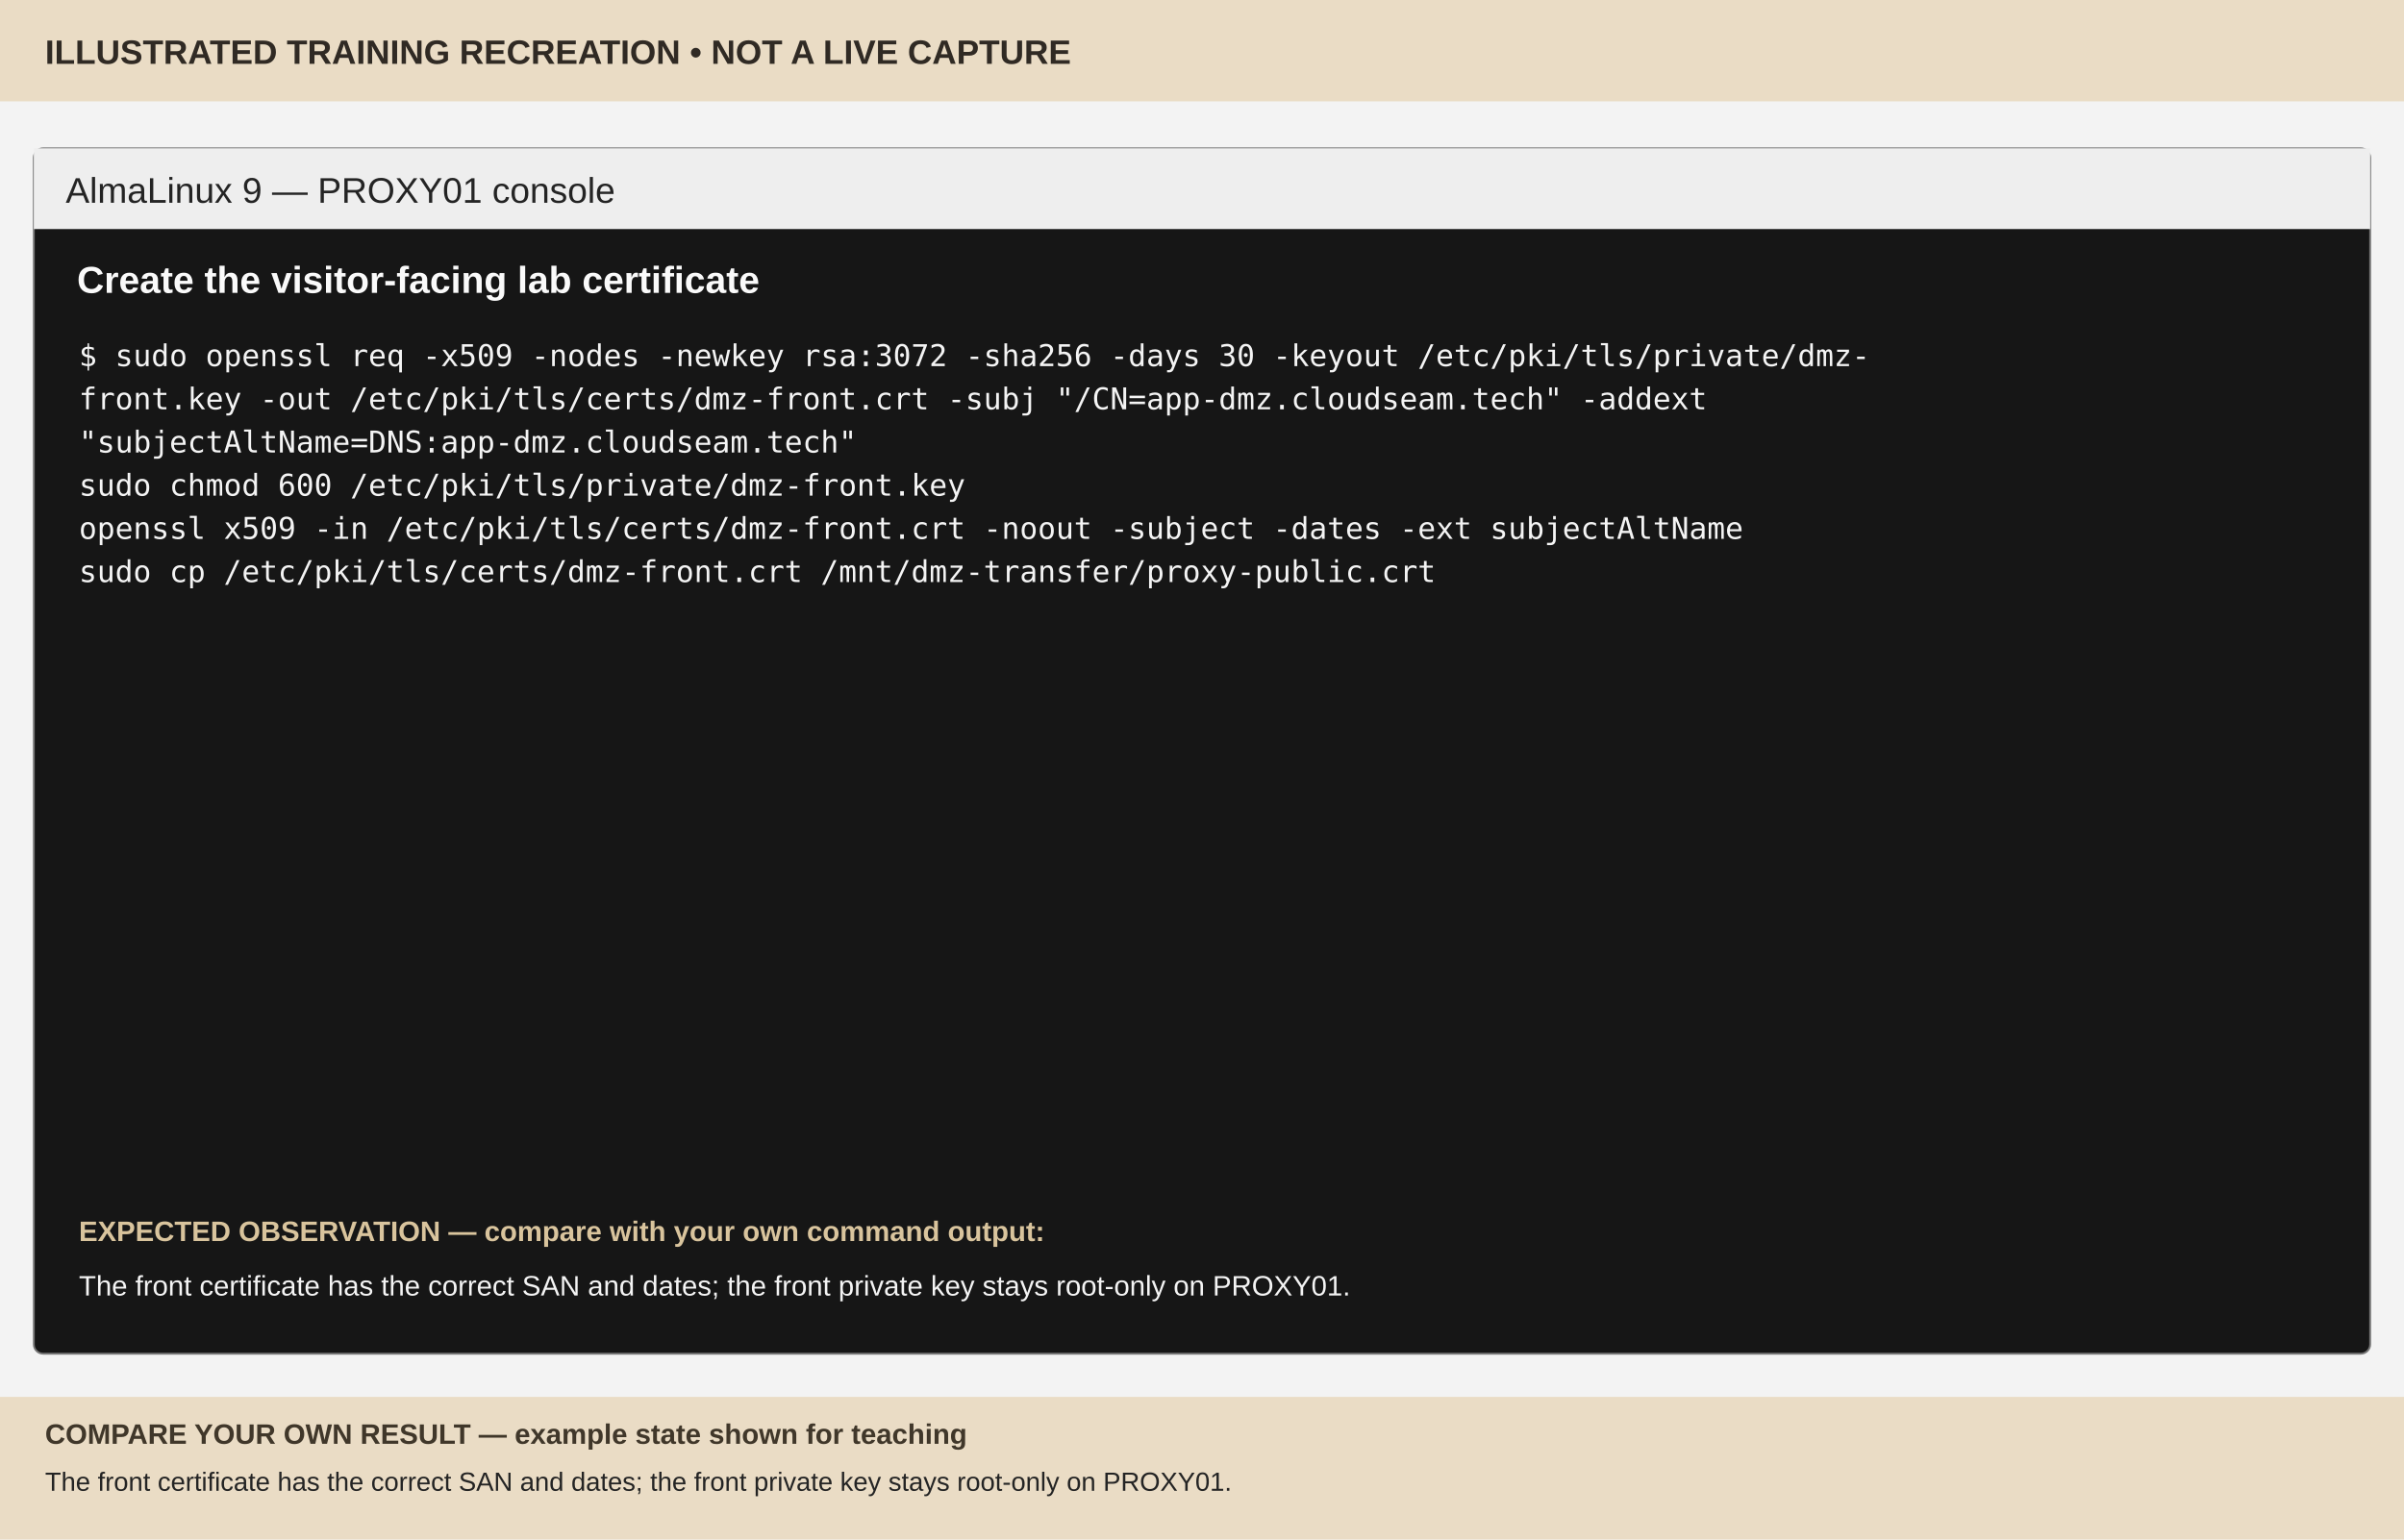
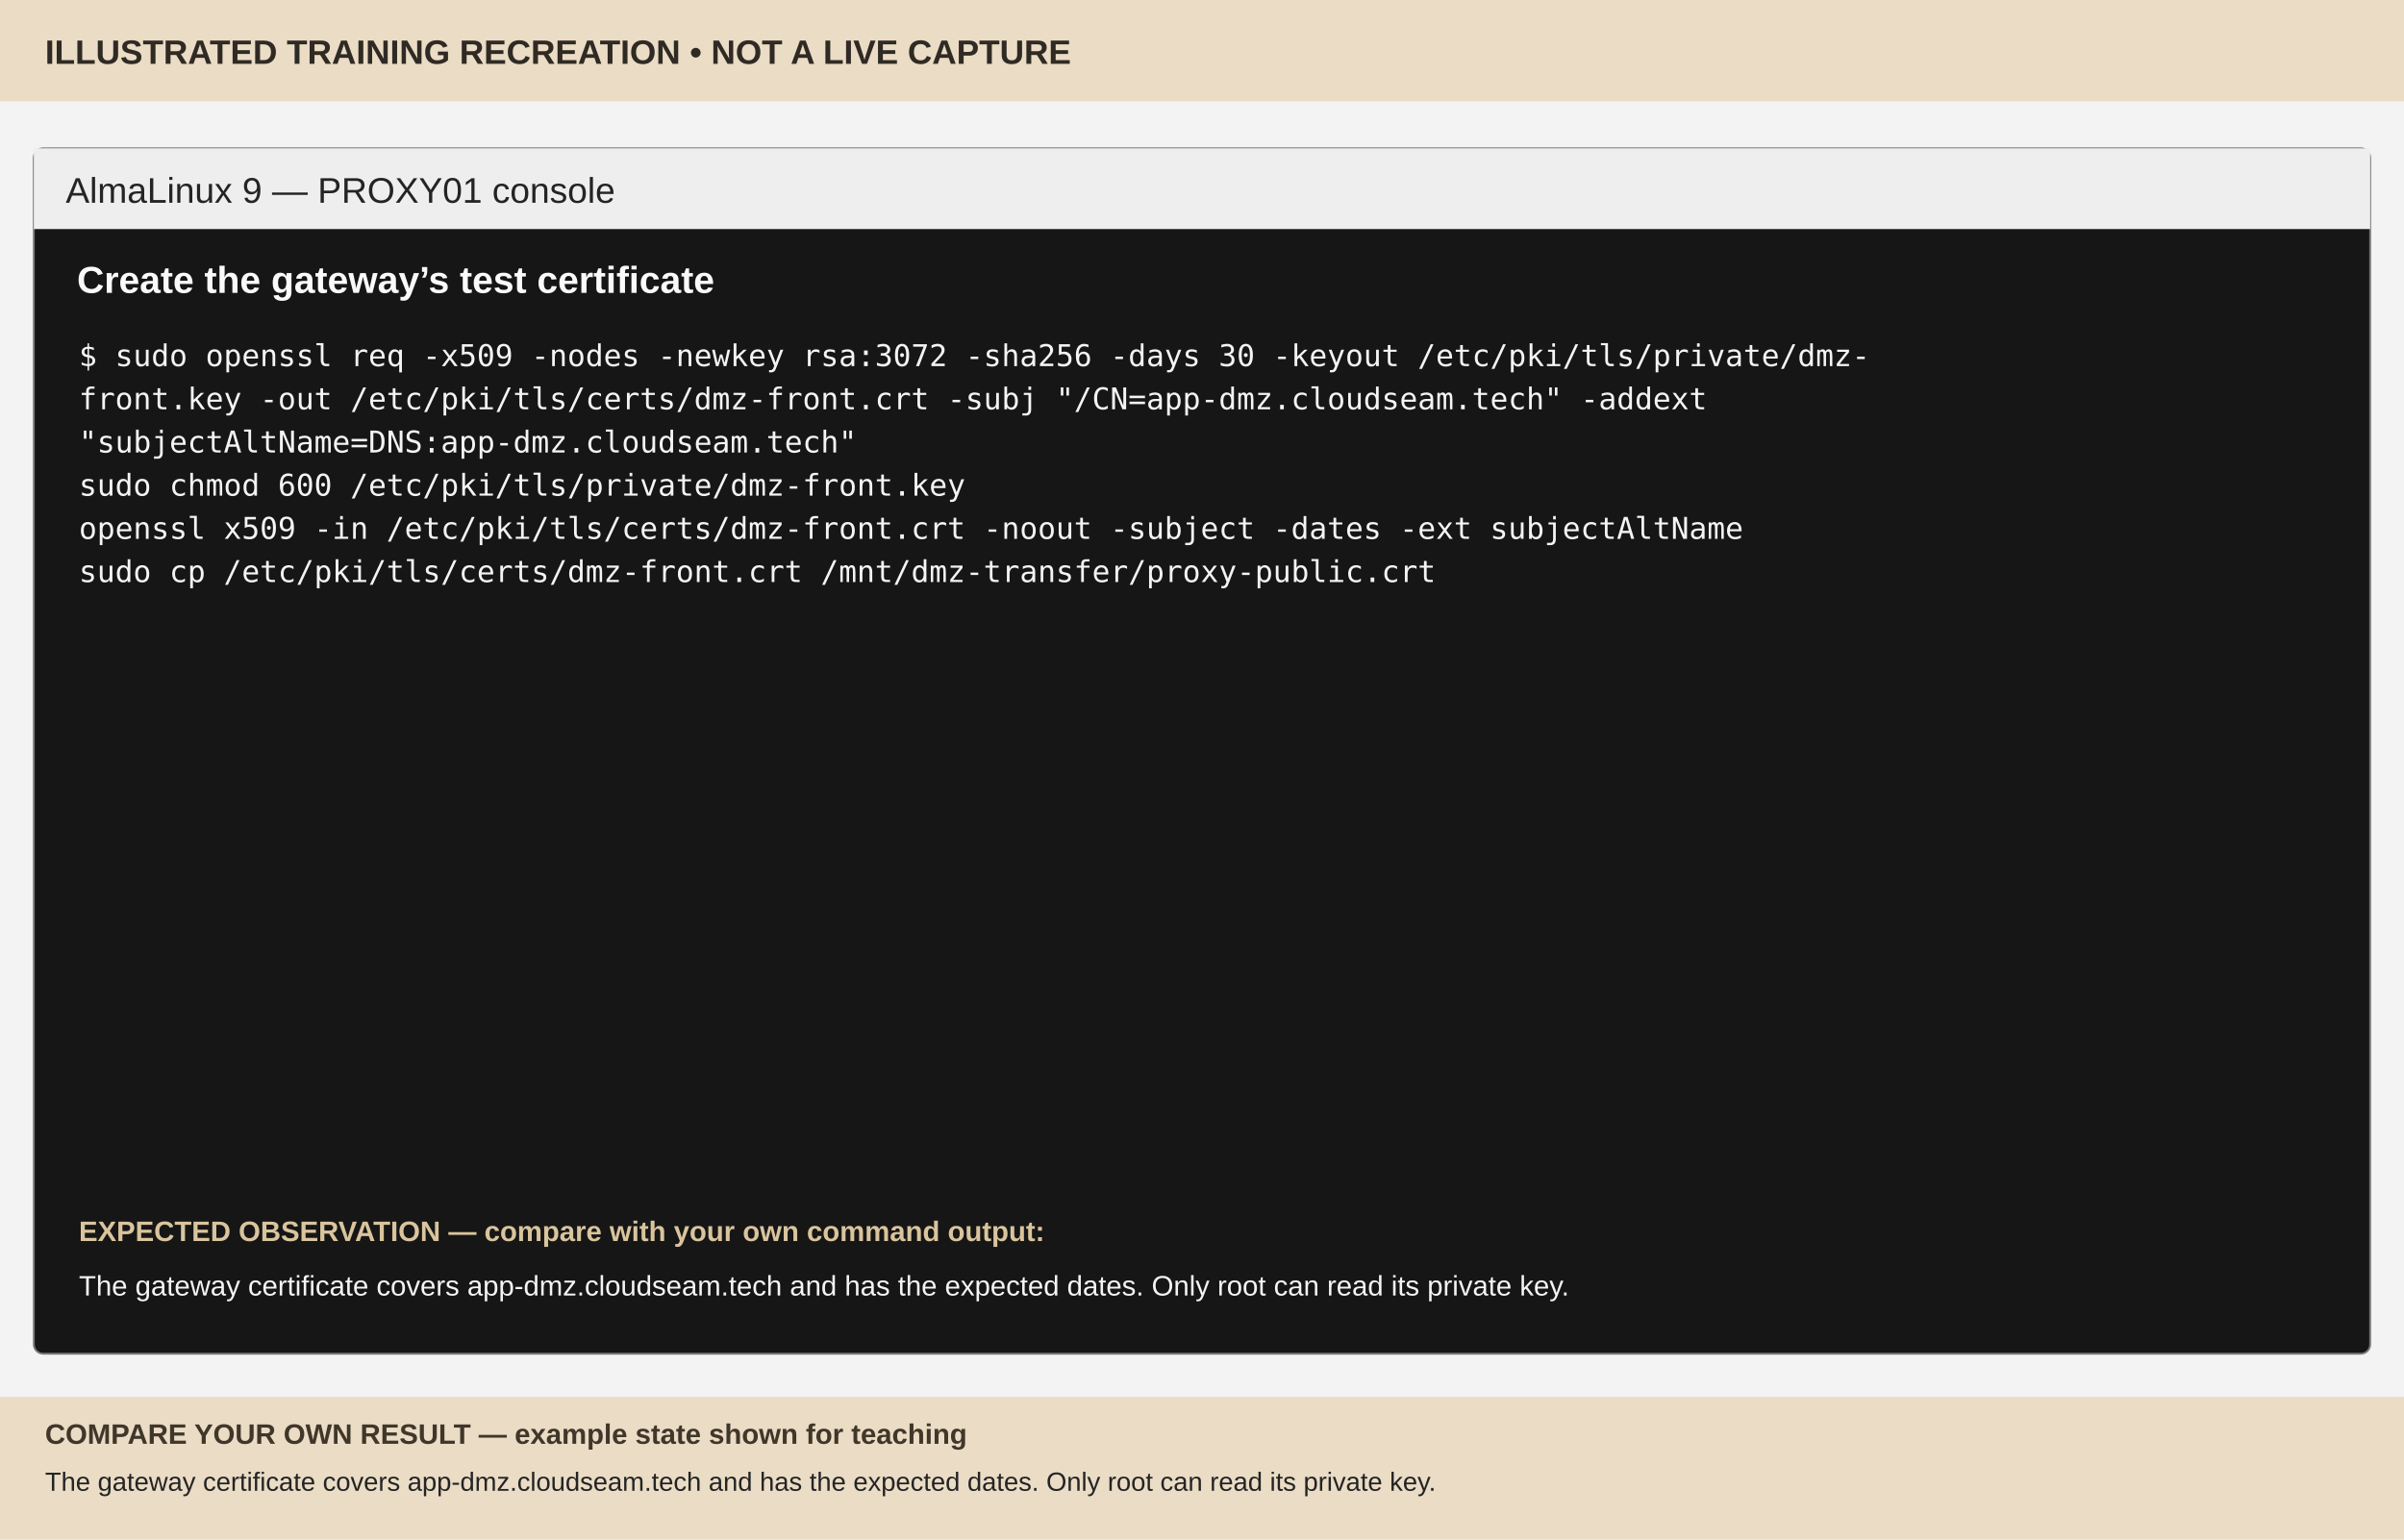
<svg xmlns="http://www.w3.org/2000/svg" width="1280" height="820" viewBox="0 0 1280 820">
  <rect x="0" y="0" width="1280" height="820" fill="#f3f3f3" stroke="none" rx="0" />
  <rect x="0" y="0" width="1280" height="54" fill="#eadcc5" stroke="none" rx="0" />
  <text x="24" y="34" font-family="Arial, sans-serif" font-size="18" fill="#302a24" font-weight="bold">ILLUSTRATED TRAINING RECREATION • NOT A LIVE CAPTURE</text>
  <rect x="18" y="79" width="1244" height="642" fill="#161616" stroke="#777" rx="5" />
  <rect x="18" y="79" width="1244" height="43" fill="#eeeeee" stroke="none" rx="0" />
  <text x="35" y="108" font-family="Arial, sans-serif" font-size="19" fill="#242424" font-weight="normal">AlmaLinux 9 — PROXY01 console</text>
-   <text x="41" y="156" font-family="Arial, sans-serif" font-size="20" fill="#fafafa" font-weight="bold">Create the visitor-facing lab certificate</text>
+   <text x="41" y="156" font-family="Arial, sans-serif" font-size="20" fill="#fafafa" font-weight="bold">Create the gateway’s test certificate</text>
  <text x="42" y="195" font-family="Consolas, DejaVu Sans Mono, monospace" font-size="16" fill="#f4f4f4" font-weight="normal">$ sudo openssl req -x509 -nodes -newkey rsa:3072 -sha256 -days 30 -keyout /etc/pki/tls/private/dmz-</text>
  <text x="42" y="218" font-family="Consolas, DejaVu Sans Mono, monospace" font-size="16" fill="#f4f4f4" font-weight="normal">front.key -out /etc/pki/tls/certs/dmz-front.crt -subj "/CN=app-dmz.cloudseam.tech" -addext </text>
  <text x="42" y="241" font-family="Consolas, DejaVu Sans Mono, monospace" font-size="16" fill="#f4f4f4" font-weight="normal">"subjectAltName=DNS:app-dmz.cloudseam.tech"</text>
  <text x="42" y="264" font-family="Consolas, DejaVu Sans Mono, monospace" font-size="16" fill="#f4f4f4" font-weight="normal">sudo chmod 600 /etc/pki/tls/private/dmz-front.key</text>
  <text x="42" y="287" font-family="Consolas, DejaVu Sans Mono, monospace" font-size="16" fill="#f4f4f4" font-weight="normal">openssl x509 -in /etc/pki/tls/certs/dmz-front.crt -noout -subject -dates -ext subjectAltName</text>
  <text x="42" y="310" font-family="Consolas, DejaVu Sans Mono, monospace" font-size="16" fill="#f4f4f4" font-weight="normal">sudo cp /etc/pki/tls/certs/dmz-front.crt /mnt/dmz-transfer/proxy-public.crt</text>
  <text x="42" y="661" font-family="Arial, sans-serif" font-size="15" fill="#d9c49d" font-weight="bold">EXPECTED OBSERVATION — compare with your own command output:</text>
-   <text x="42" y="690" font-family="Arial, sans-serif" font-size="15" fill="#f4f4f4" font-weight="normal">The front certificate has the correct SAN and dates; the front private key stays root-only on PROXY01.</text>
+   <text x="42" y="690" font-family="Arial, sans-serif" font-size="15" fill="#f4f4f4" font-weight="normal">The gateway certificate covers app-dmz.cloudseam.tech and has the expected dates. Only root can read its private key.</text>
  <rect x="0" y="744" width="1280" height="76" fill="#eadcc5" stroke="none" rx="0" />
  <text x="24" y="769" font-family="Arial, sans-serif" font-size="15" fill="#40372a" font-weight="bold">COMPARE YOUR OWN RESULT — example state shown for teaching</text>
-   <text x="24" y="794" font-family="Arial, sans-serif" font-size="14" fill="#242424" font-weight="normal">The front certificate has the correct SAN and dates; the front private key stays root-only on PROXY01.</text>
+   <text x="24" y="794" font-family="Arial, sans-serif" font-size="14" fill="#242424" font-weight="normal">The gateway certificate covers app-dmz.cloudseam.tech and has the expected dates. Only root can read its private key.</text>
</svg>
